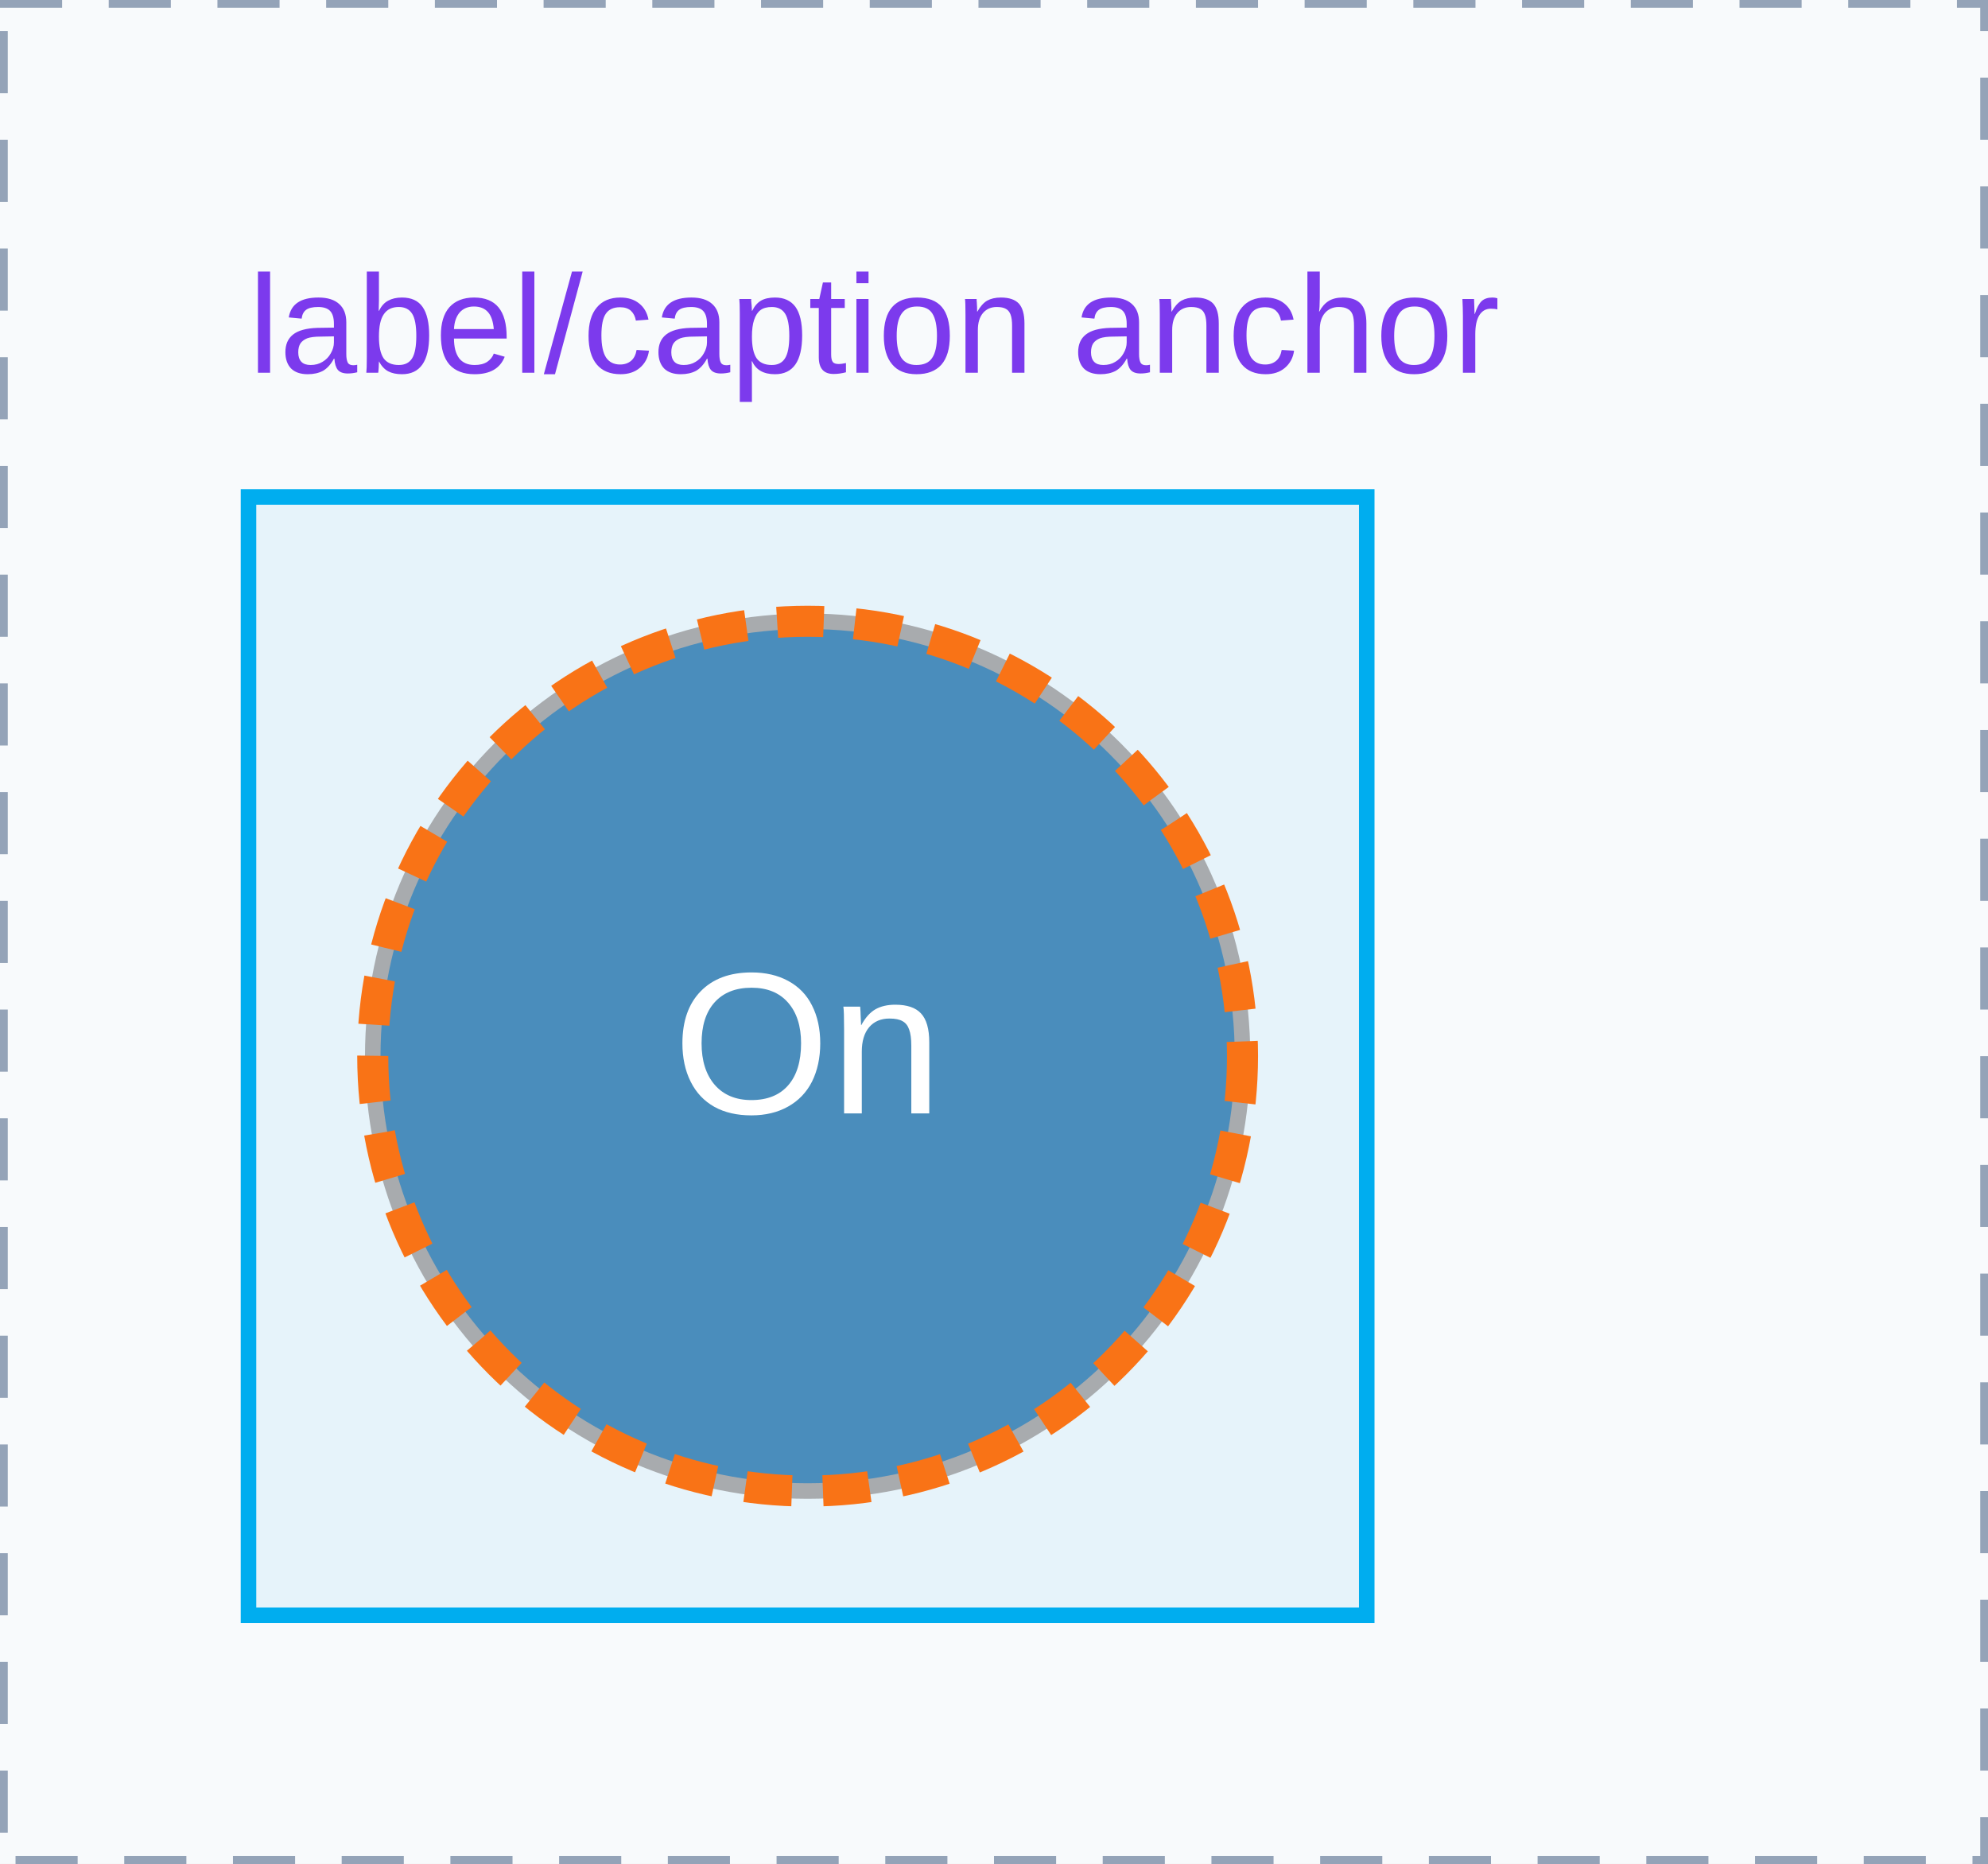
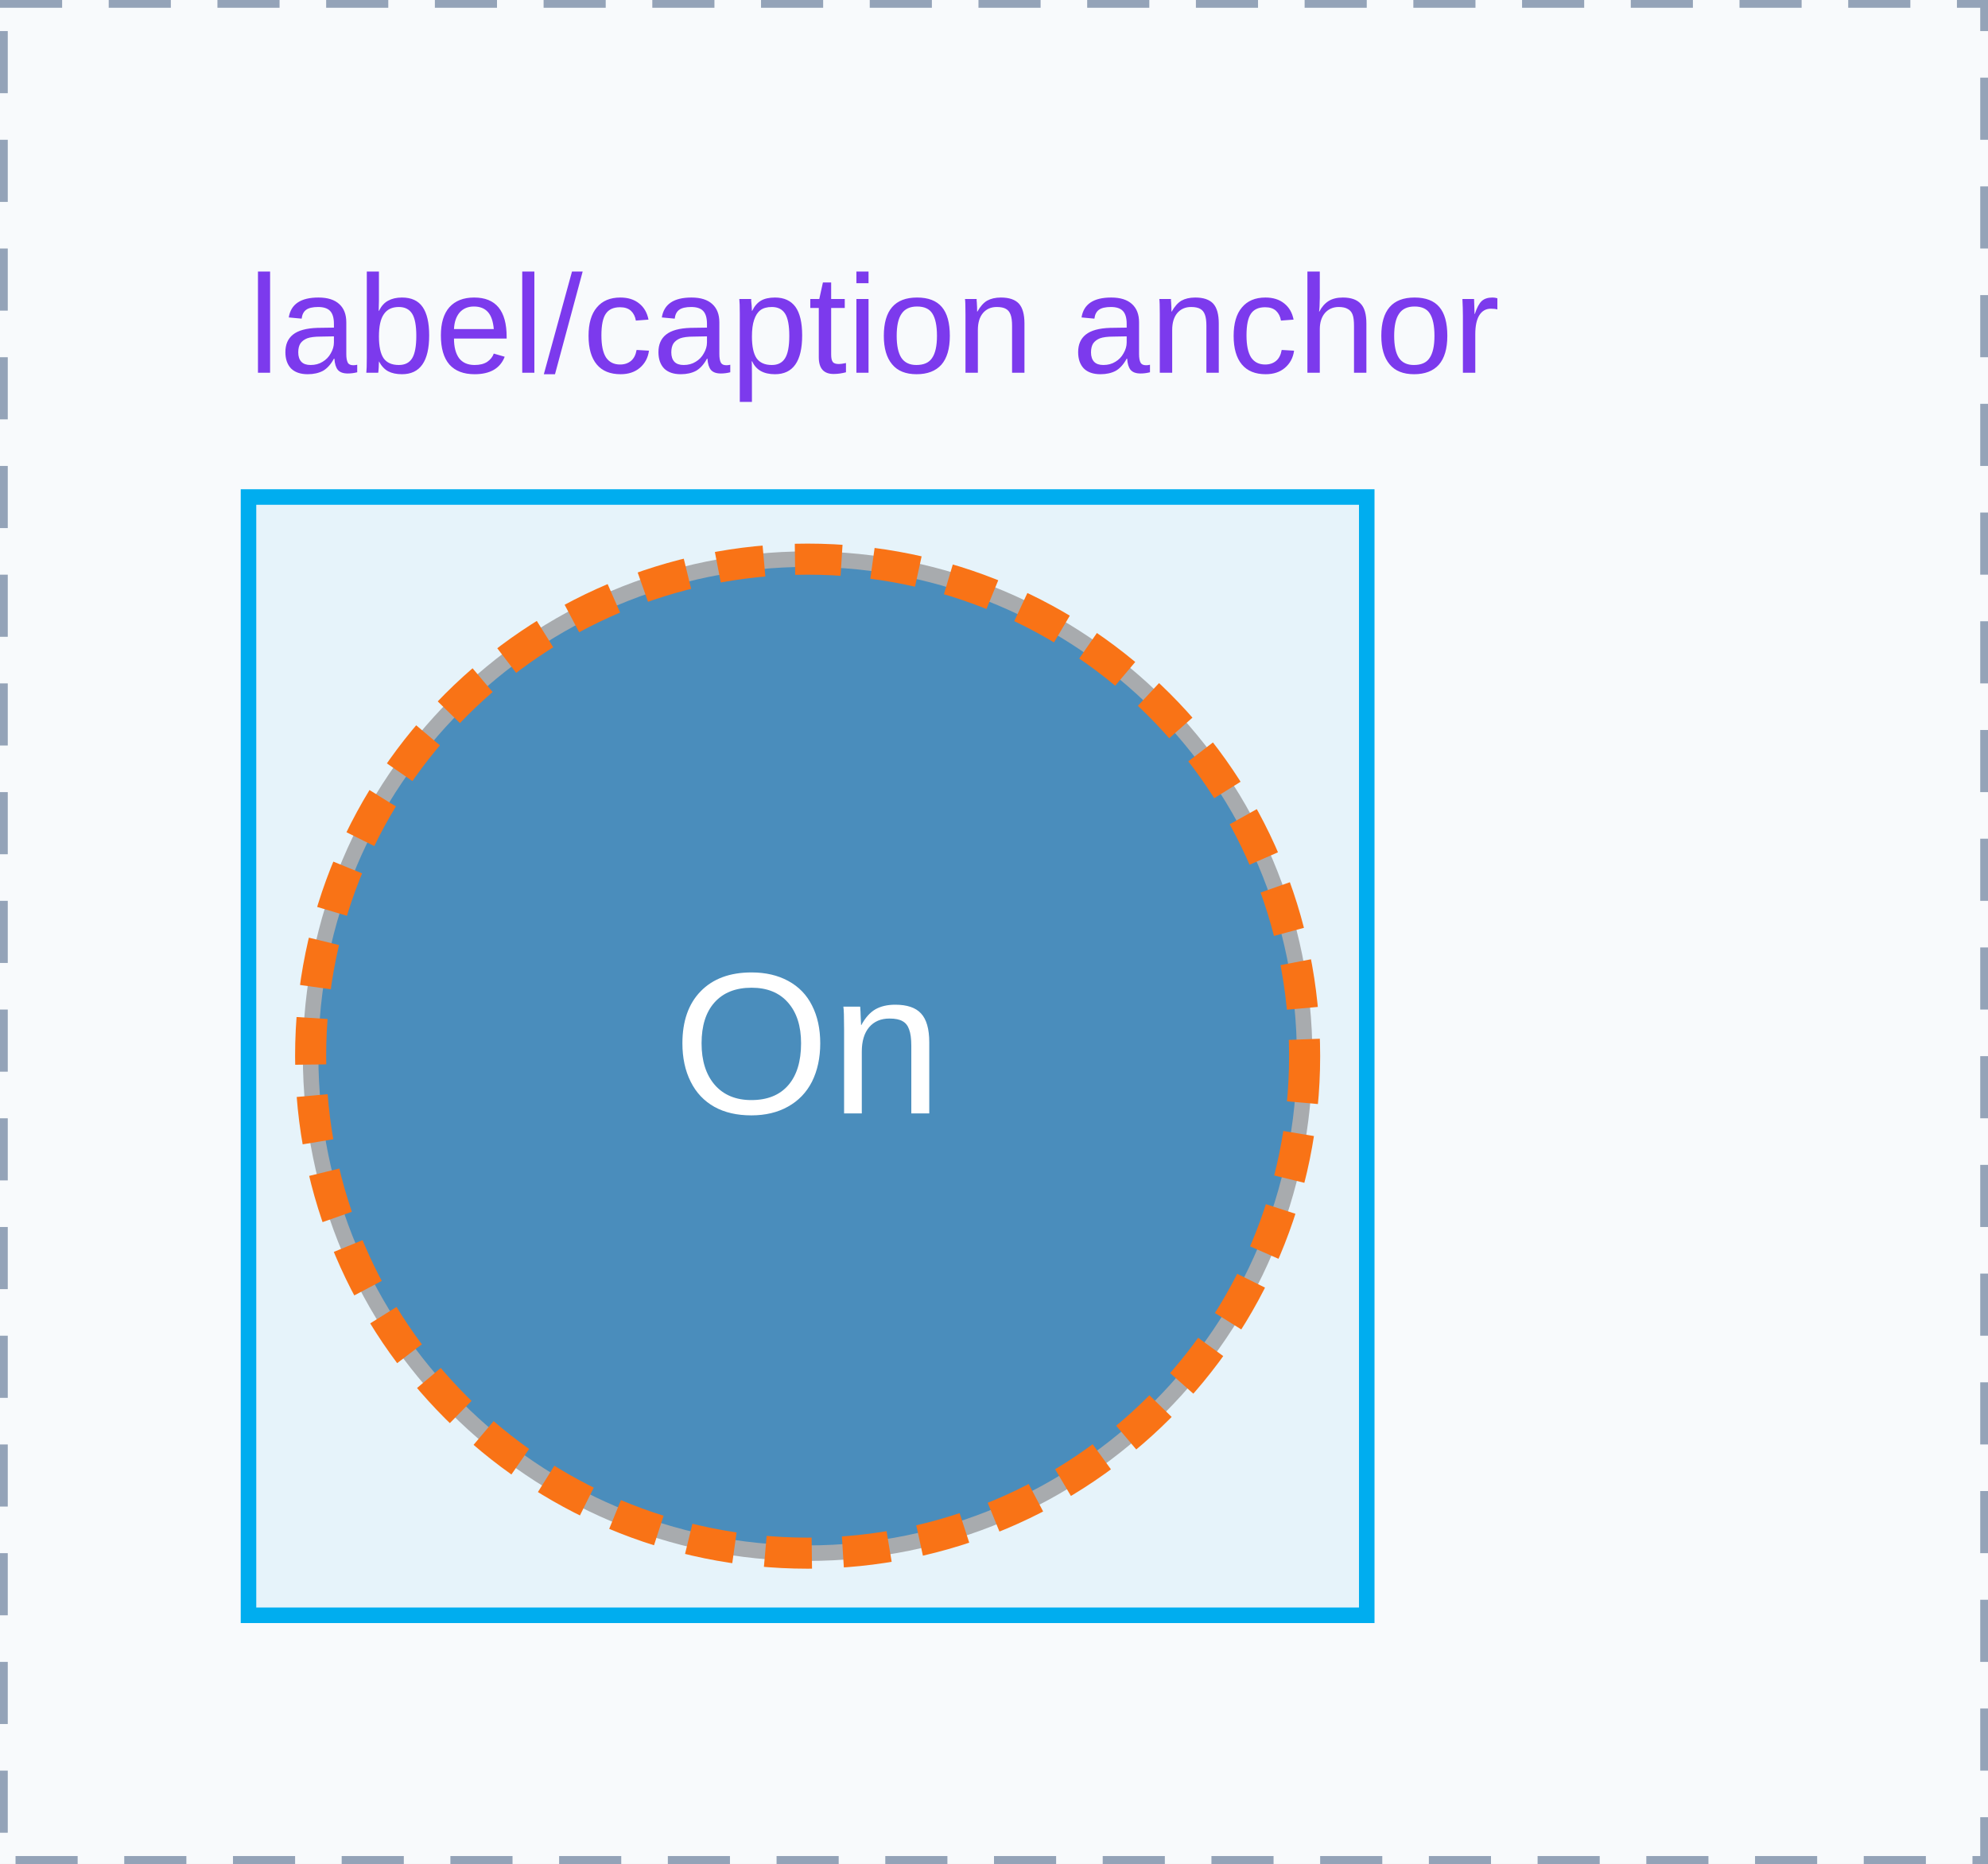
<svg xmlns="http://www.w3.org/2000/svg" viewBox="0 0 128 120" role="img" aria-label="Review overlay for FROG default boolean round LED SVG parts" data-frog-review-only="true">
  <g id="root" data-frog-part="root">
    <rect x="0" y="0" width="128" height="120" fill="#f8fafc" stroke="#94a3b8" stroke-dasharray="4 3" />
    <text data-frog-part="label" x="16" y="24" fill="#7c3aed" font-family="Segoe UI, Arial, sans-serif" font-size="9">label/caption anchor</text>
    <rect data-frog-part="placement_bounds" x="16" y="32" width="72" height="72" fill="rgba(14,165,233,0.08)" stroke="#00ADEF" stroke-width="1" />
-     <ellipse data-frog-part="state_face" cx="52" cy="68" rx="28" ry="28" fill="#4A8DBC" stroke="#A8ABAE" stroke-width="1" />
-     <ellipse data-frog-part="focus_ring" cx="52" cy="68" rx="28" ry="28" fill="none" stroke="#f97316" stroke-width="2" stroke-dasharray="3 2" />
+     <ellipse data-frog-part="state_face" cx="52" cy="68" rx="32" ry="32" fill="#4A8DBC" stroke="#A8ABAE" stroke-width="1" />
+     <ellipse data-frog-part="focus_ring" cx="52" cy="68" rx="32" ry="32" fill="none" stroke="#f97316" stroke-width="2" stroke-dasharray="3 2" />
    <text data-frog-part="state_text" x="52" y="68" text-anchor="middle" dominant-baseline="middle" fill="#ffffff" font-family="Segoe UI, Arial, sans-serif" font-size="13">On</text>
  </g>
</svg>
